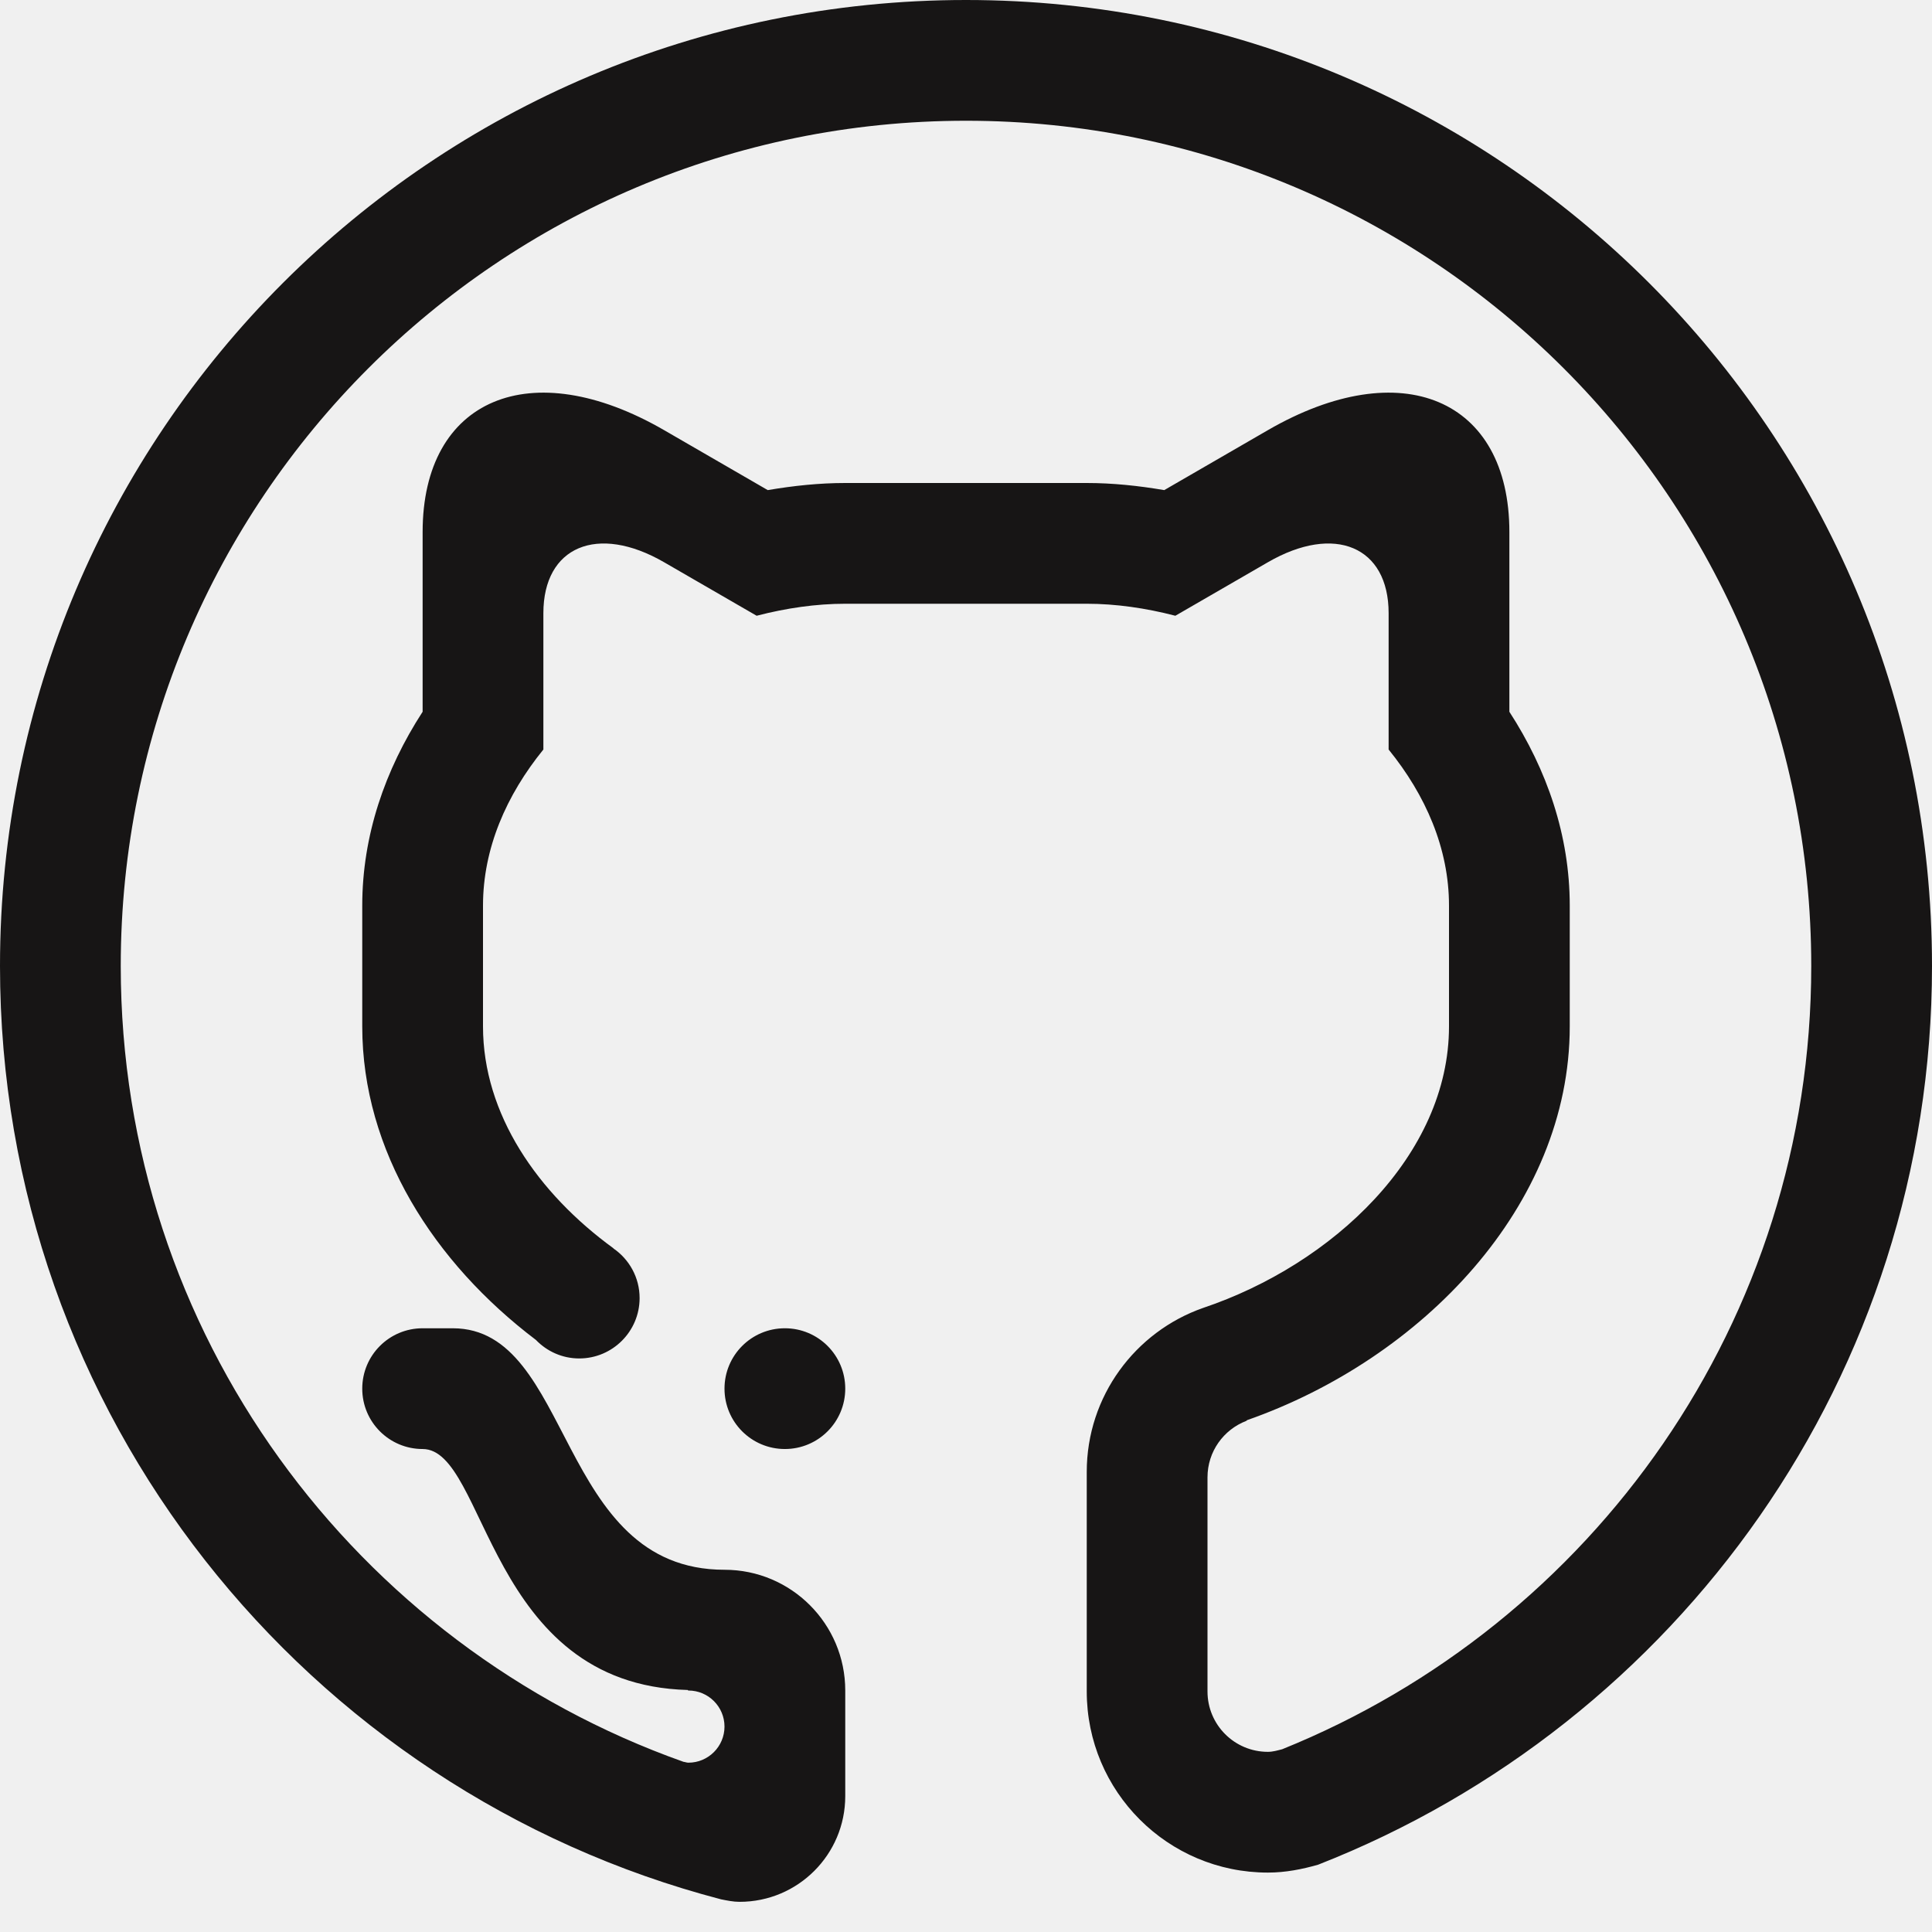
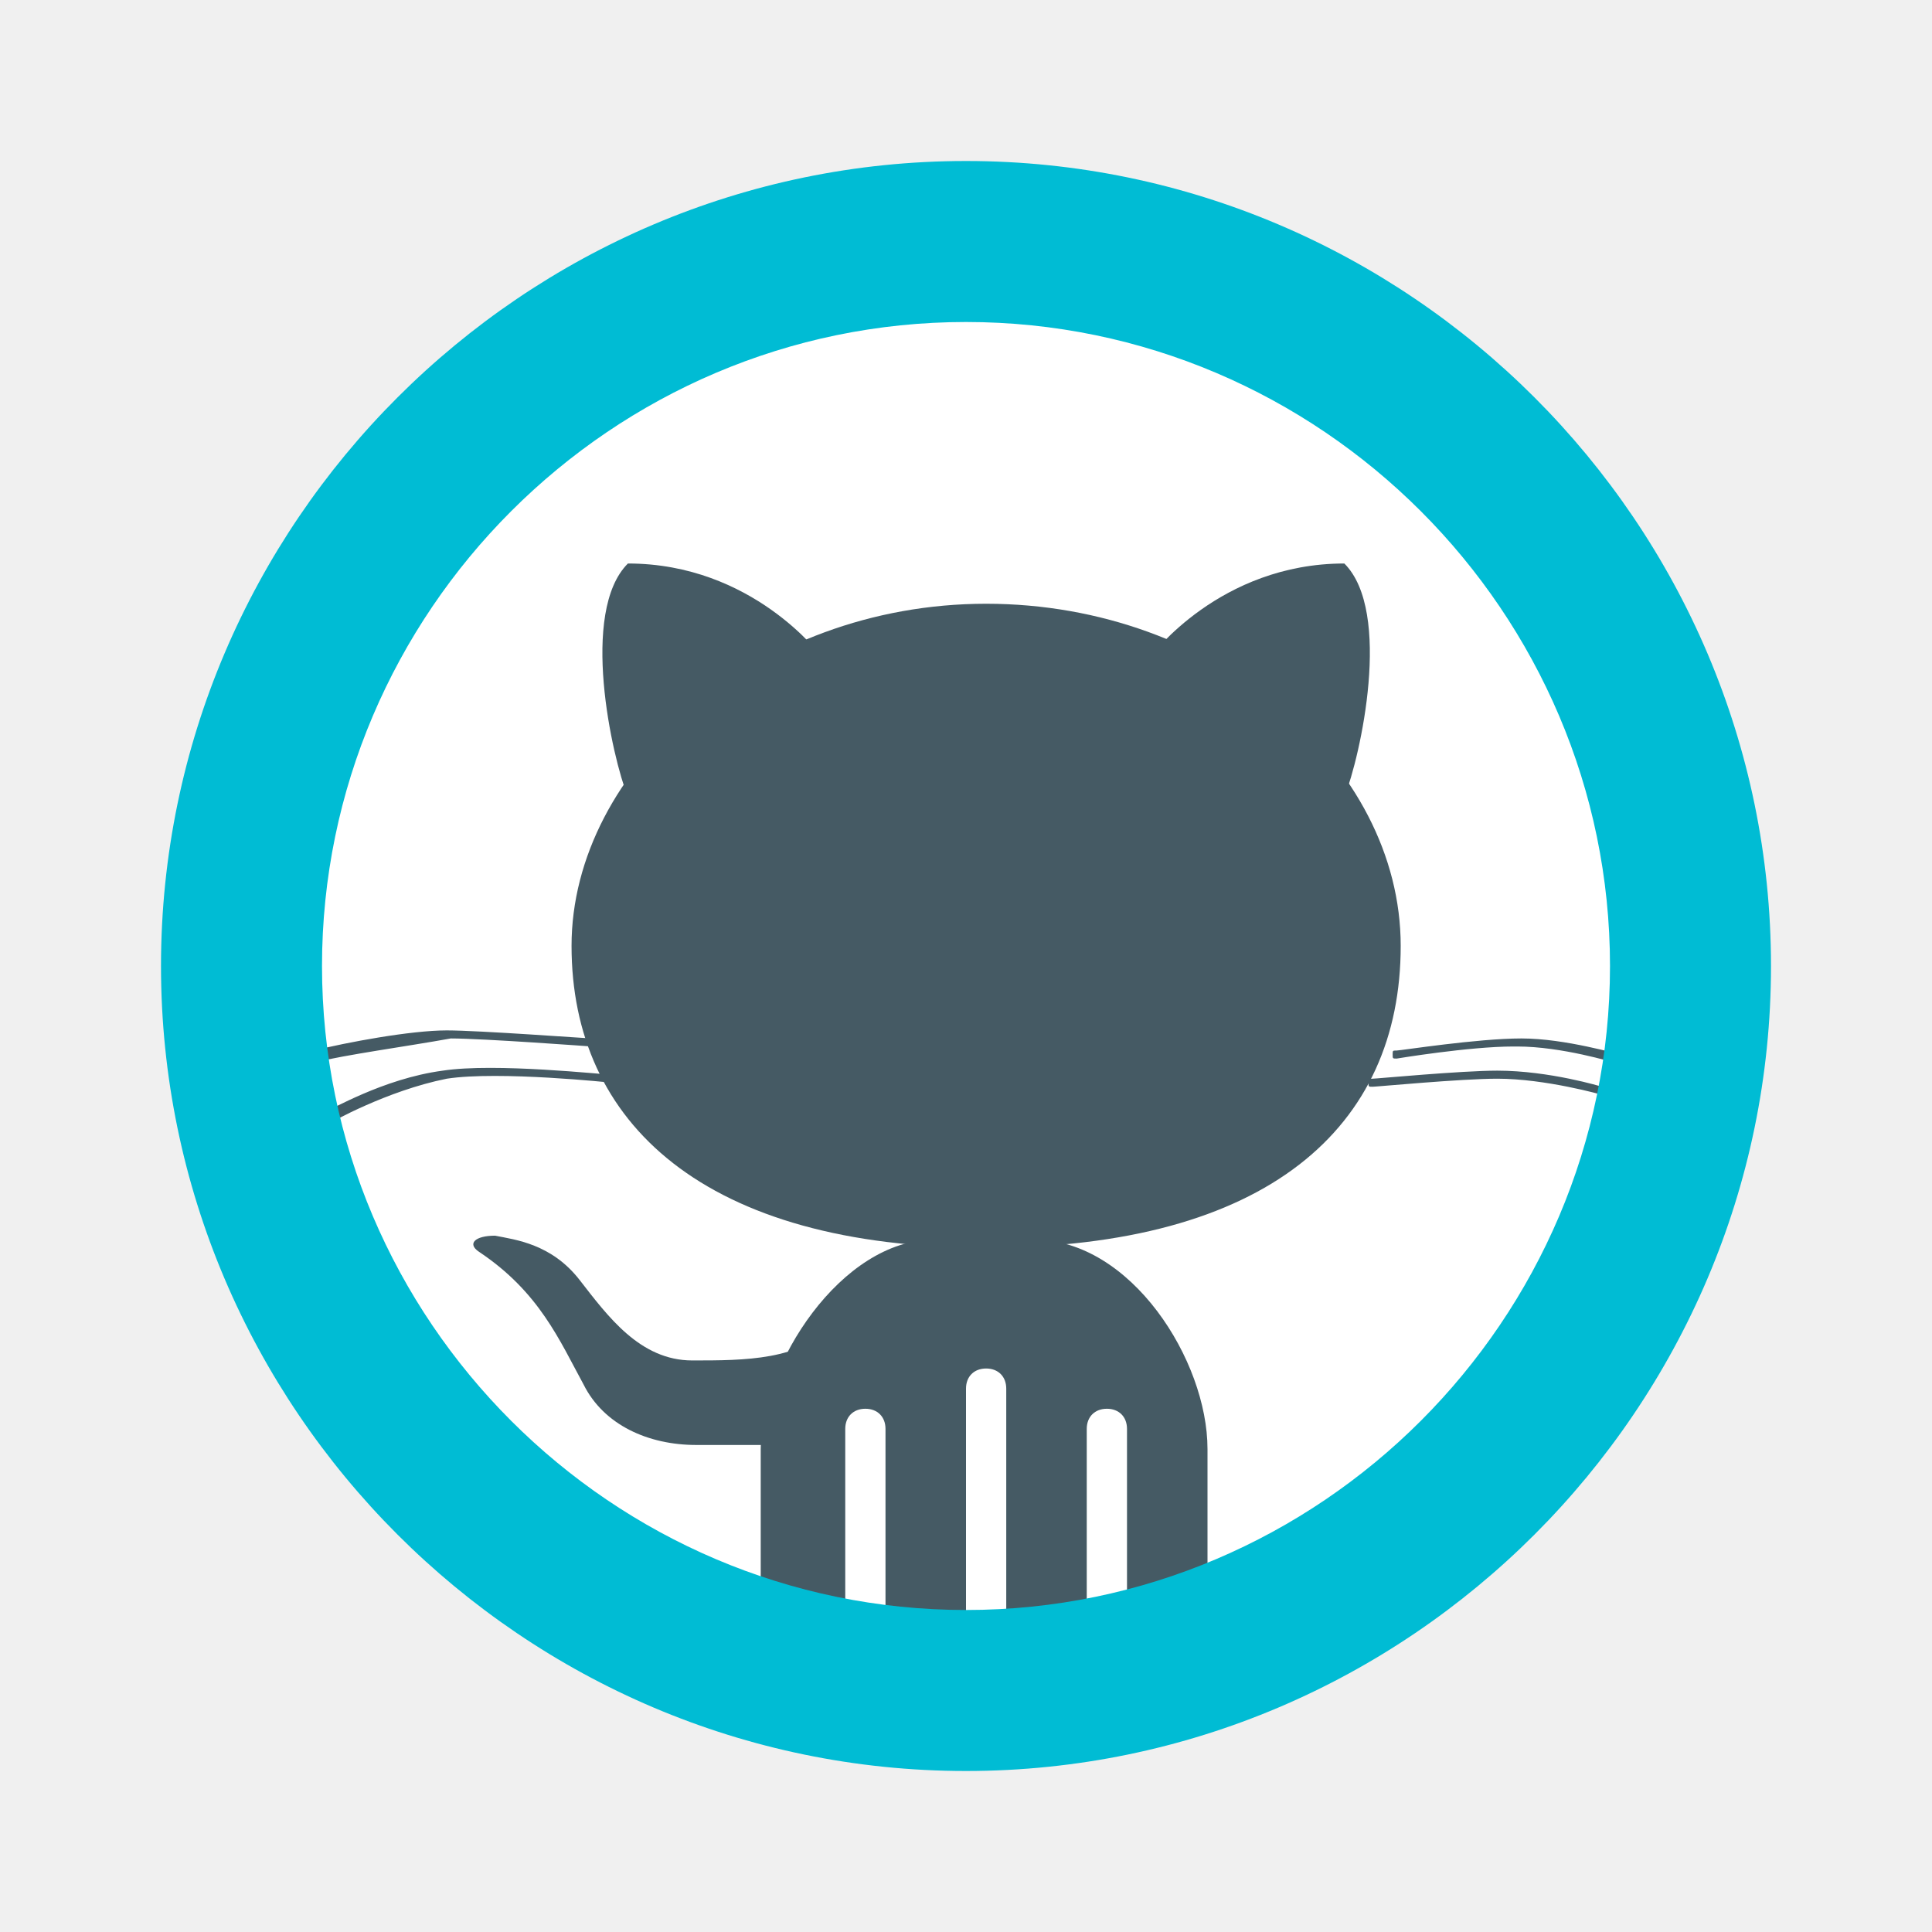
- <svg xmlns="http://www.w3.org/2000/svg" version="1.1" id="Layer_12" x="0px" y="0px" width="512px" height="512px" viewBox="0 0 512 512" enable-background="new 0 0 512 512" xml:space="preserve">
-   <path fill-rule="evenodd" clip-rule="evenodd" fill="#171515" d="M192,368.004c0-8.844,7.156-16,16-16s16,7.156,16,16  s-7.156,16-16,16S192,376.848,192,368.004L192,368.004z M349.328,494.16c-4.266,1.219-8.672,2.094-13.328,2.094  c-26.516,0-48-21.484-48-48v-58.188c0-20.094,12.898-37.156,30.797-43.438C353.164,335.082,384,306.082,384,272.004V240  c0-15.164-6.188-29.285-16-41.367V162.5c0-17.668-14.328-23.719-32-13.496l-24.516,14.176C303.633,161.145,295.703,160,288,160h-64  c-7.699,0-15.633,1.145-23.484,3.18L176,149.004c-17.668-10.223-32-4.172-32,13.496v36.133c-9.812,12.082-16,26.203-16,41.367  v32.004c0,23.281,14.488,44.188,34.578,58.812l-0.02,0.031c4.172,2.859,6.945,7.688,6.945,13.156c0,8.828-7.176,16-16,16  c-4.52,0-8.574-1.891-11.48-4.906C115.004,334.629,96,305.035,96,272.004V240c0-18.523,6.012-35.977,16-51.375v-47.633  c0-35.336,28.645-47.438,64-26.996l27.461,15.887C210.309,128.719,217.172,128,224,128h64c6.828,0,13.688,0.719,20.539,1.883  L336,113.996c35.359-20.441,64-8.34,64,26.996v47.633c9.984,15.398,16,32.852,16,51.375v32.004  c0,47.609-39.25,88.141-85.531,104.359c-0.055,0.047-0.109,0.172-0.188,0.188c-6.016,2.312-10.281,8.125-10.281,14.953v56.75  c0,8.844,7.156,16,16,16c1.336,0,2.562-0.375,3.797-0.688C421.969,430.41,480,350.066,480,256c0-123.715-100.281-224-224-224  C132.285,32,32,132.285,32,256c0,97.41,62.254,180.066,149.121,210.895c0.445,0.047,0.852,0.234,1.316,0.234  c5.277,0,9.562-4.297,9.562-9.562c0-5.281-4.285-9.562-9.562-9.562c-0.113,0-0.113-0.094-0.191-0.141  c-53.16-1.422-53.219-63.859-70.246-63.859c-8.844,0-16-7.156-16-16s7.156-16,16-16c1.688,0,4.207,0,7.988,0  c32.02,0,27.445,64,72.012,64c17.668,0,32,14.328,32,32v28c0,15.453-12.527,28-28.004,28c-1.688,0-3.277-0.344-4.887-0.656  C81.203,474.613,0,374.926,0,256C0,114.617,114.617,0,256,0s256,114.617,256,256C512,364.41,444.508,456.848,349.328,494.16  L349.328,494.16z" />
+ <svg xmlns="http://www.w3.org/2000/svg" x="0px" y="0px" width="100" height="100" viewBox="0 0 48 48">
+   <path fill="#fff" d="M41,24c0,9.4-7.6,17-17,17S7,33.4,7,24S14.6,7,24,7S41,14.6,41,24z" />
+   <path fill="#455a64" d="M21 41v-5.5c0-.3.2-.5.5-.5s.5.2.5.5V41h2v-6.5c0-.3.2-.5.5-.5s.5.2.5.5V41h2v-5.5c0-.3.2-.5.5-.5s.5.2.5.5V41h1.8c.2-.3.2-.6.2-1.1V36c0-2.2-1.9-5.2-4.3-5.2h-2.5c-2.3 0-4.3 3.1-4.3 5.2v3.9c0 .4.1.8.2 1.1L21 41 21 41zM40.1 26.4C40.1 26.4 40.1 26.4 40.1 26.4c0 0-1.3-.4-2.4-.4 0 0-.1 0-.1 0-1.1 0-2.9.3-2.9.3-.1 0-.1 0-.1-.1 0-.1 0-.1.1-.1.1 0 2-.3 3.1-.3 1.1 0 2.4.4 2.5.4.1 0 .1.1.1.2C40.2 26.3 40.2 26.4 40.1 26.4zM39.8 27.2C39.8 27.2 39.8 27.2 39.8 27.2c0 0-1.4-.4-2.6-.4-.9 0-3 .2-3.1.2-.1 0-.1 0-.1-.1 0-.1 0-.1.1-.1.1 0 2.2-.2 3.1-.2 1.3 0 2.6.4 2.6.4.1 0 .1.1.1.2C39.9 27.1 39.9 27.2 39.8 27.2zM7.8 26.4c-.1 0-.1 0-.1-.1 0-.1 0-.1.1-.2.8-.2 2.4-.5 3.3-.5.8 0 3.5.2 3.6.2.1 0 .1.1.1.1 0 .1-.1.1-.1.1 0 0-2.7-.2-3.5-.2C10.1 26 8.6 26.2 7.8 26.4 7.8 26.4 7.8 26.4 7.8 26.4zM8.2 27.9c0 0-.1 0-.1-.1 0-.1 0-.1 0-.2.1 0 1.4-.8 2.9-1 1.3-.2 4 .1 4.2.1.1 0 .1.1.1.1 0 .1-.1.1-.1.1 0 0 0 0 0 0 0 0-2.8-.3-4.1-.1C9.6 27.1 8.2 27.9 8.2 27.9 8.2 27.9 8.2 27.9 8.2 27.9z" />
+   <path fill="#455a64" d="M14.2,23.5c0-4.4,4.6-8.5,10.3-8.5c5.7,0,10.3,4,10.3,8.5S31.5,31,24.5,31S14.2,27.9,14.2,23.5z" />
+   <path fill="#455a64" d="M28.6 16.3c0 0 1.7-2.3 4.8-2.3 1.2 1.2.4 4.8 0 5.8L28.6 16.3zM20.4 16.3c0 0-1.7-2.3-4.8-2.3-1.2 1.2-.4 4.8 0 5.8L20.4 16.3zM20.1 35.9c0 0-2.3 0-2.8 0-1.2 0-2.3-.5-2.8-1.5-.6-1.1-1.1-2.3-2.6-3.3-.3-.2-.1-.4.4-.4.5.1 1.4.2 2.1 1.1.7.9 1.5 2 2.8 2 1.3 0 2.7 0 3.5-.9L20.1 35.9z" />
+   <path fill="#00bcd4" d="M24,4C13,4,4,13,4,24s9,20,20,20s20-9,20-20S35,4,24,4z M24,40c-8.8,0-16-7.2-16-16S15.2,8,24,8 s16,7.2,16,16S32.8,40,24,40z" />
</svg>
